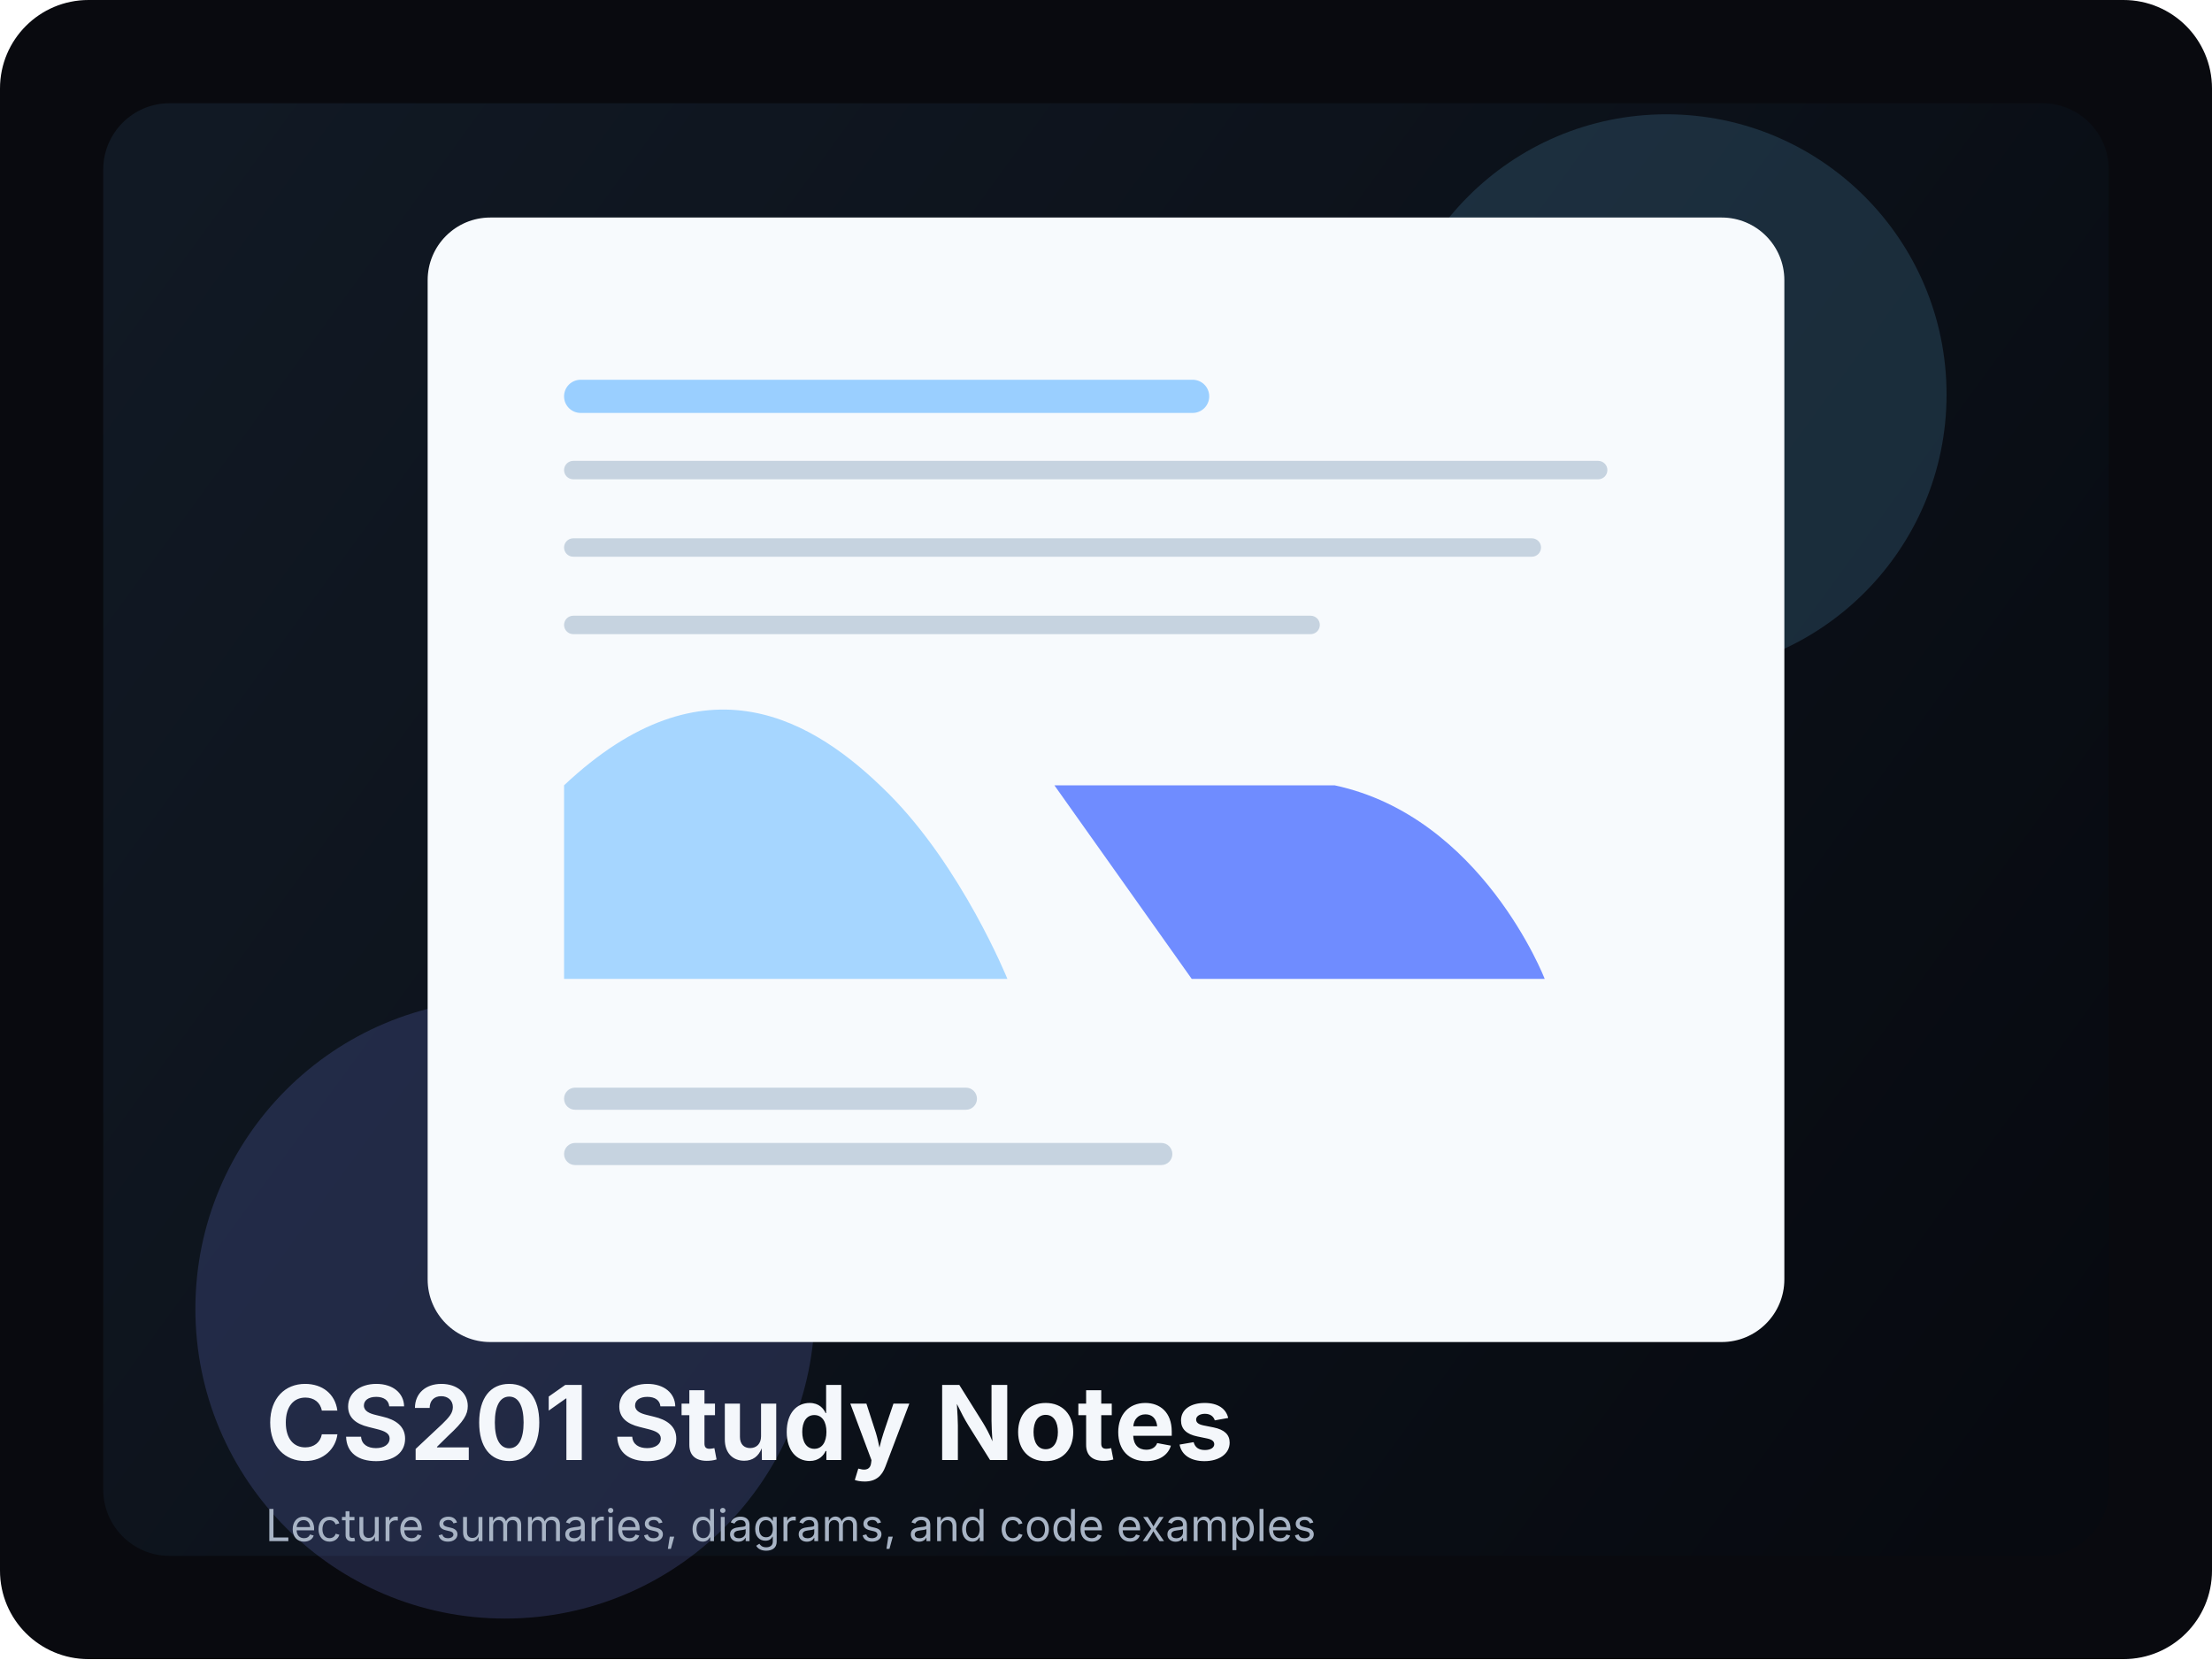
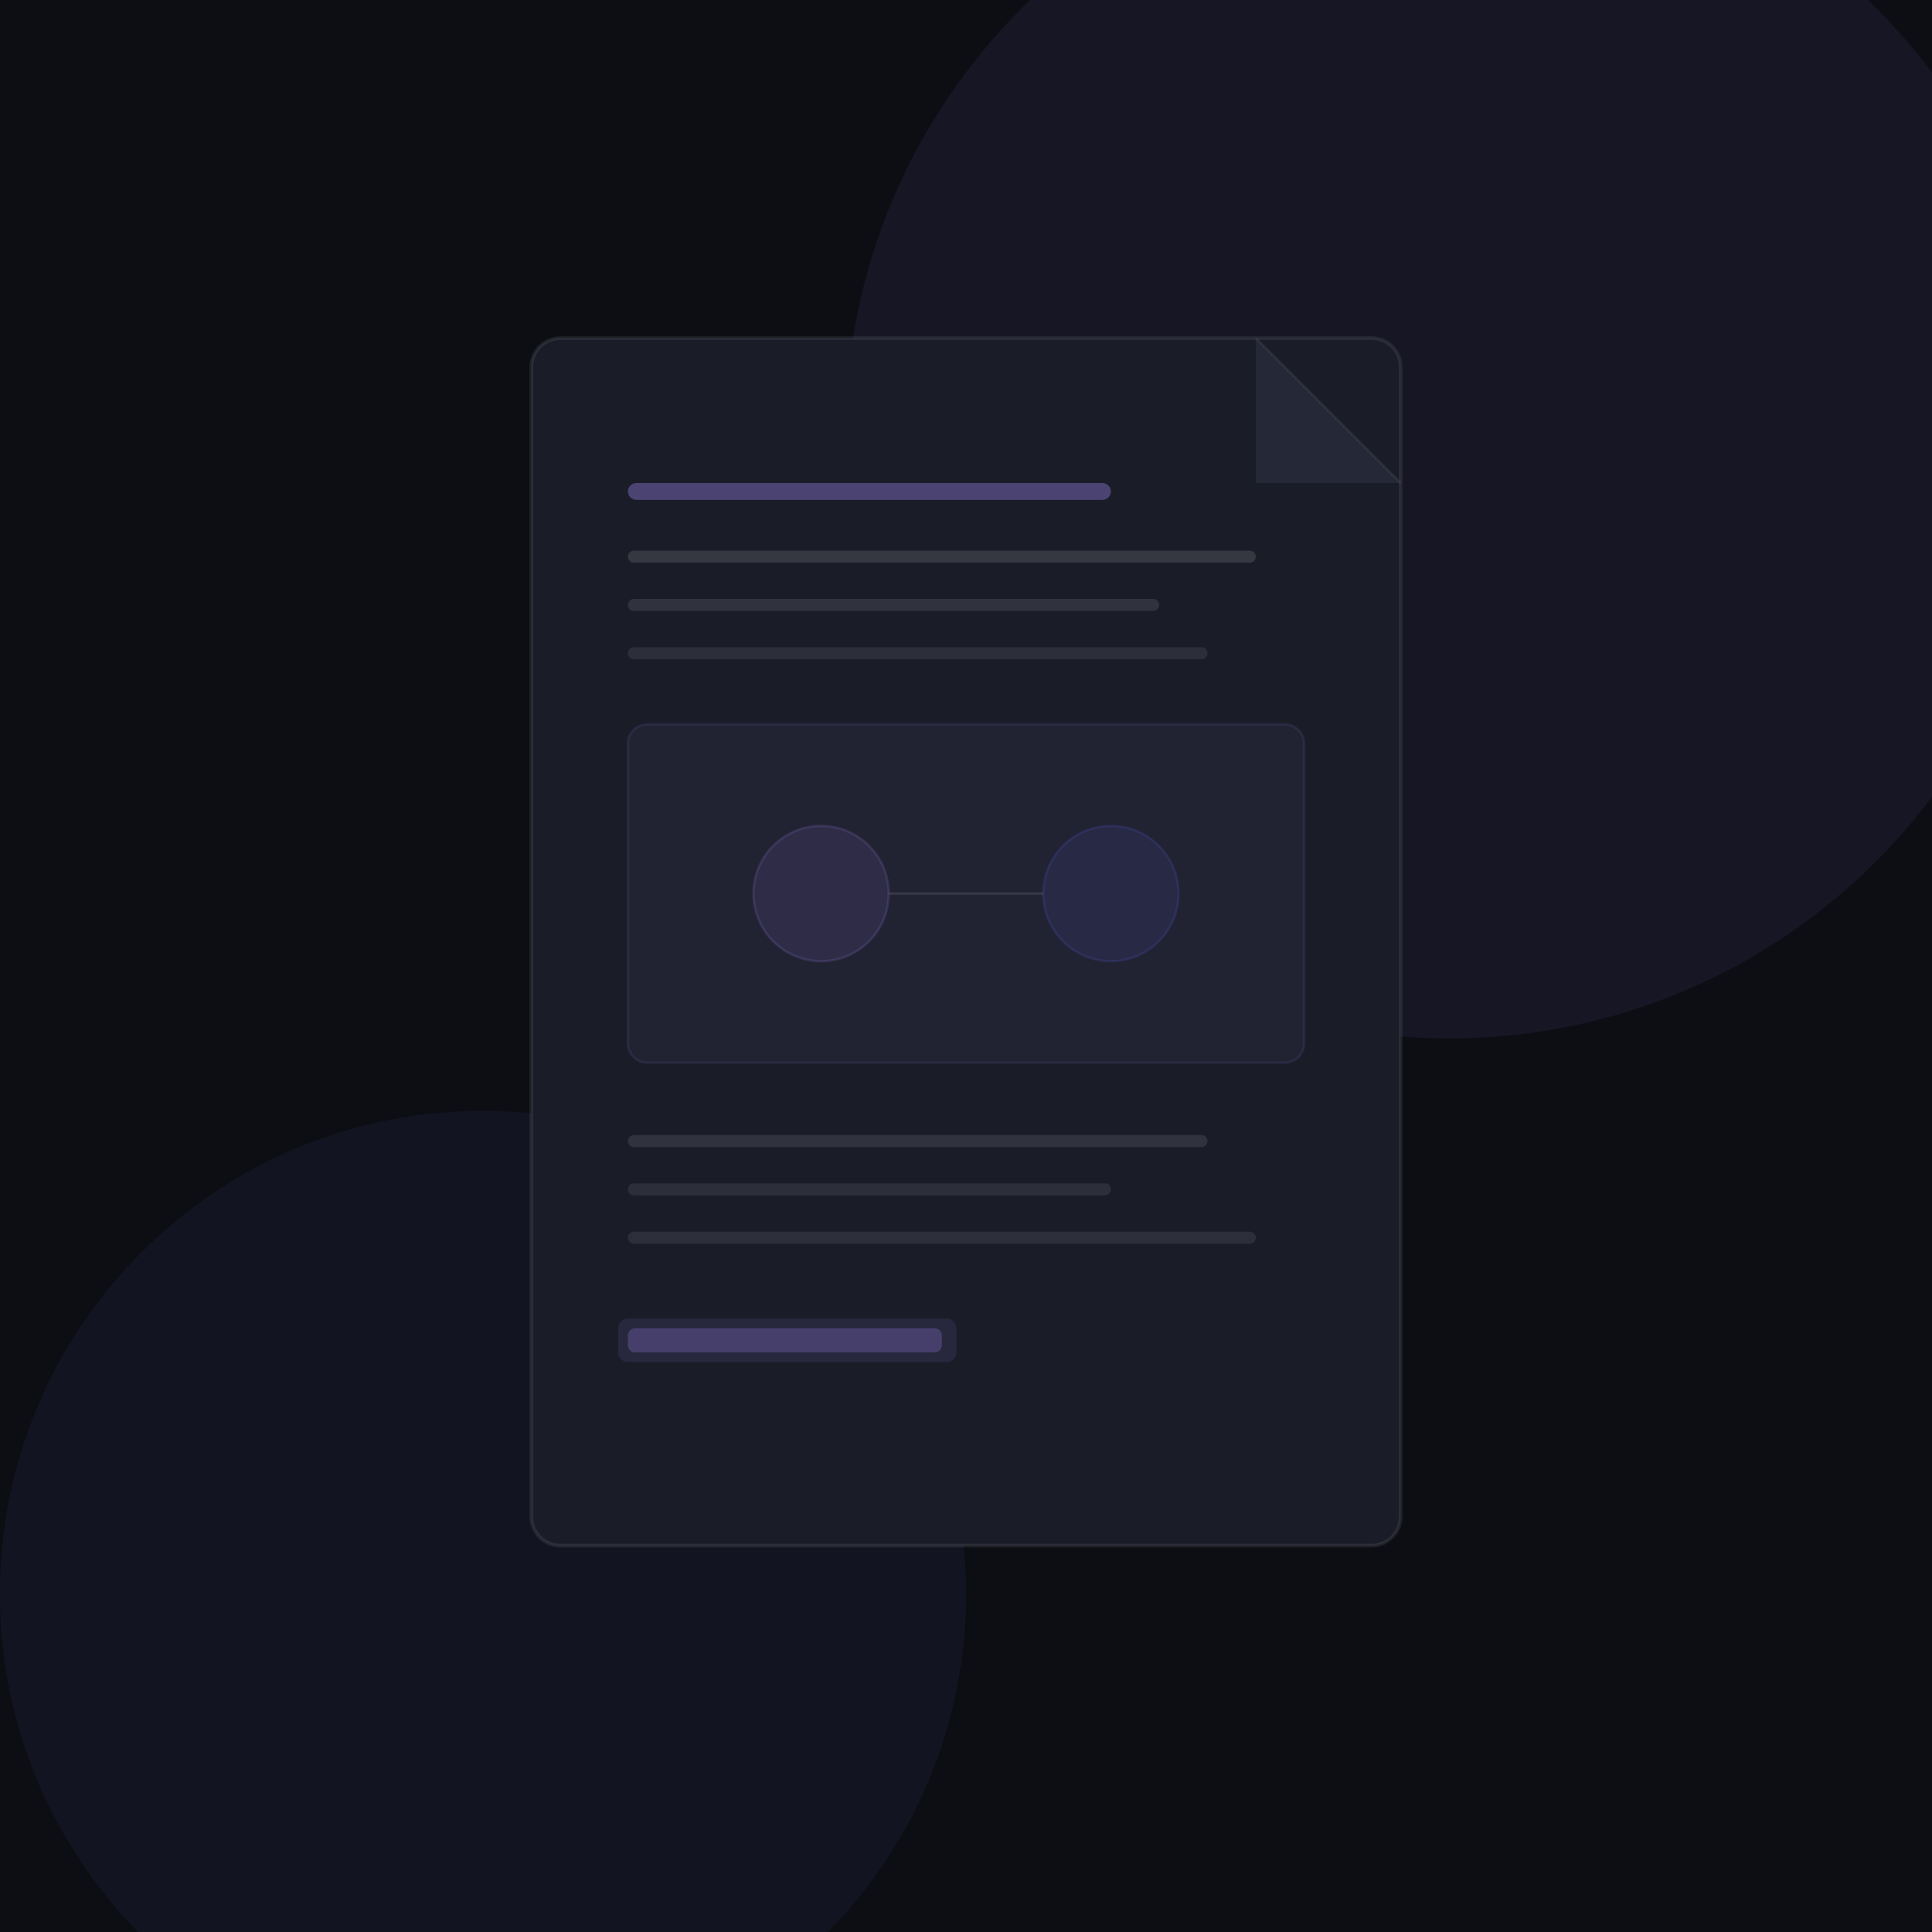
- <svg xmlns="http://www.w3.org/2000/svg" width="1200" height="900" viewBox="0 0 1200 900" fill="none">
-   <rect width="1200" height="900" rx="48" fill="#090A0F" />
-   <rect x="56" y="56" width="1088" height="788" rx="36" fill="url(#paint0_linear)" />
-   <circle cx="904" cy="214" r="152" fill="#76C9FF" fill-opacity="0.16" />
-   <circle cx="274" cy="710" r="168" fill="#8490FF" fill-opacity="0.18" />
-   <rect x="232" y="118" width="736" height="610" rx="34" fill="#F7FAFD" />
-   <rect x="306" y="206" width="350" height="18" rx="9" fill="#9ACFFF" />
-   <rect x="306" y="250" width="566" height="10" rx="5" fill="#C6D3E0" />
-   <rect x="306" y="292" width="530" height="10" rx="5" fill="#C6D3E0" />
-   <rect x="306" y="334" width="410" height="10" rx="5" fill="#C6D3E0" />
-   <path d="M306 426C382.5 354 442 390.5 482 430.5C522 470.5 546.5 531 546.5 531H306V426Z" fill="#A6D6FF" />
-   <path d="M572 426L646.5 531H838C838 531 804 443 724 426H572Z" fill="#6F8CFF" />
-   <rect x="306" y="590" width="224" height="12" rx="6" fill="#C6D3E0" />
-   <rect x="306" y="620" width="330" height="12" rx="6" fill="#C6D3E0" />
-   <text x="144" y="792" fill="#F4F7FB" font-family="Inter, Arial, sans-serif" font-size="56" font-weight="700">CS201 Study Notes</text>
-   <text x="144" y="836" fill="#A8B4C5" font-family="Inter, Arial, sans-serif" font-size="24">Lecture summaries, diagrams, and code examples</text>
-   <defs>
-     <linearGradient id="paint0_linear" x1="90" y1="84" x2="1092" y2="814" gradientUnits="userSpaceOnUse">
-       <stop stop-color="#111924" />
-       <stop offset="1" stop-color="#070A10" />
-     </linearGradient>
-   </defs>
+ <svg xmlns="http://www.w3.org/2000/svg" width="800" height="800" viewBox="0 0 800 800" fill="none">
+   <rect width="800" height="800" fill="#0C0E14" />
+   <circle cx="600" cy="180" r="250" fill="#a78bfa" fill-opacity="0.07" />
+   <circle cx="200" cy="660" r="200" fill="#818cf8" fill-opacity="0.06" />
+   <rect x="220" y="140" width="360" height="500" rx="12" fill="#1A1D28" stroke="rgba(255,255,255,0.08)" stroke-width="1.5" />
+   <path d="M520 140 L580 200 L520 200 Z" fill="#252836" />
+   <path d="M520 140 L580 200" stroke="rgba(255,255,255,0.06)" stroke-width="1" />
+   <rect x="260" y="200" width="200" height="7" rx="3.5" fill="#a78bfa" fill-opacity="0.35" />
+   <rect x="260" y="228" width="260" height="5" rx="2.5" fill="rgba(255,255,255,0.12)" />
+   <rect x="260" y="248" width="220" height="5" rx="2.5" fill="rgba(255,255,255,0.1)" />
+   <rect x="260" y="268" width="240" height="5" rx="2.5" fill="rgba(255,255,255,0.08)" />
+   <rect x="260" y="300" width="280" height="140" rx="8" fill="rgba(167,139,250,0.05)" stroke="rgba(167,139,250,0.1)" stroke-width="1" />
+   <circle cx="340" cy="370" r="28" fill="rgba(167,139,250,0.1)" stroke="rgba(167,139,250,0.15)" stroke-width="1" />
+   <circle cx="460" cy="370" r="28" fill="rgba(99,102,241,0.1)" stroke="rgba(99,102,241,0.15)" stroke-width="1" />
+   <line x1="368" y1="370" x2="432" y2="370" stroke="rgba(255,255,255,0.1)" stroke-width="1" />
+   <rect x="260" y="470" width="240" height="5" rx="2.5" fill="rgba(255,255,255,0.1)" />
+   <rect x="260" y="490" width="200" height="5" rx="2.5" fill="rgba(255,255,255,0.08)" />
+   <rect x="260" y="510" width="260" height="5" rx="2.5" fill="rgba(255,255,255,0.08)" />
+   <rect x="256" y="546" width="140" height="18" rx="4" fill="#a78bfa" fill-opacity="0.1" />
+   <rect x="260" y="550" width="130" height="10" rx="3" fill="#a78bfa" fill-opacity="0.25" />
</svg>
